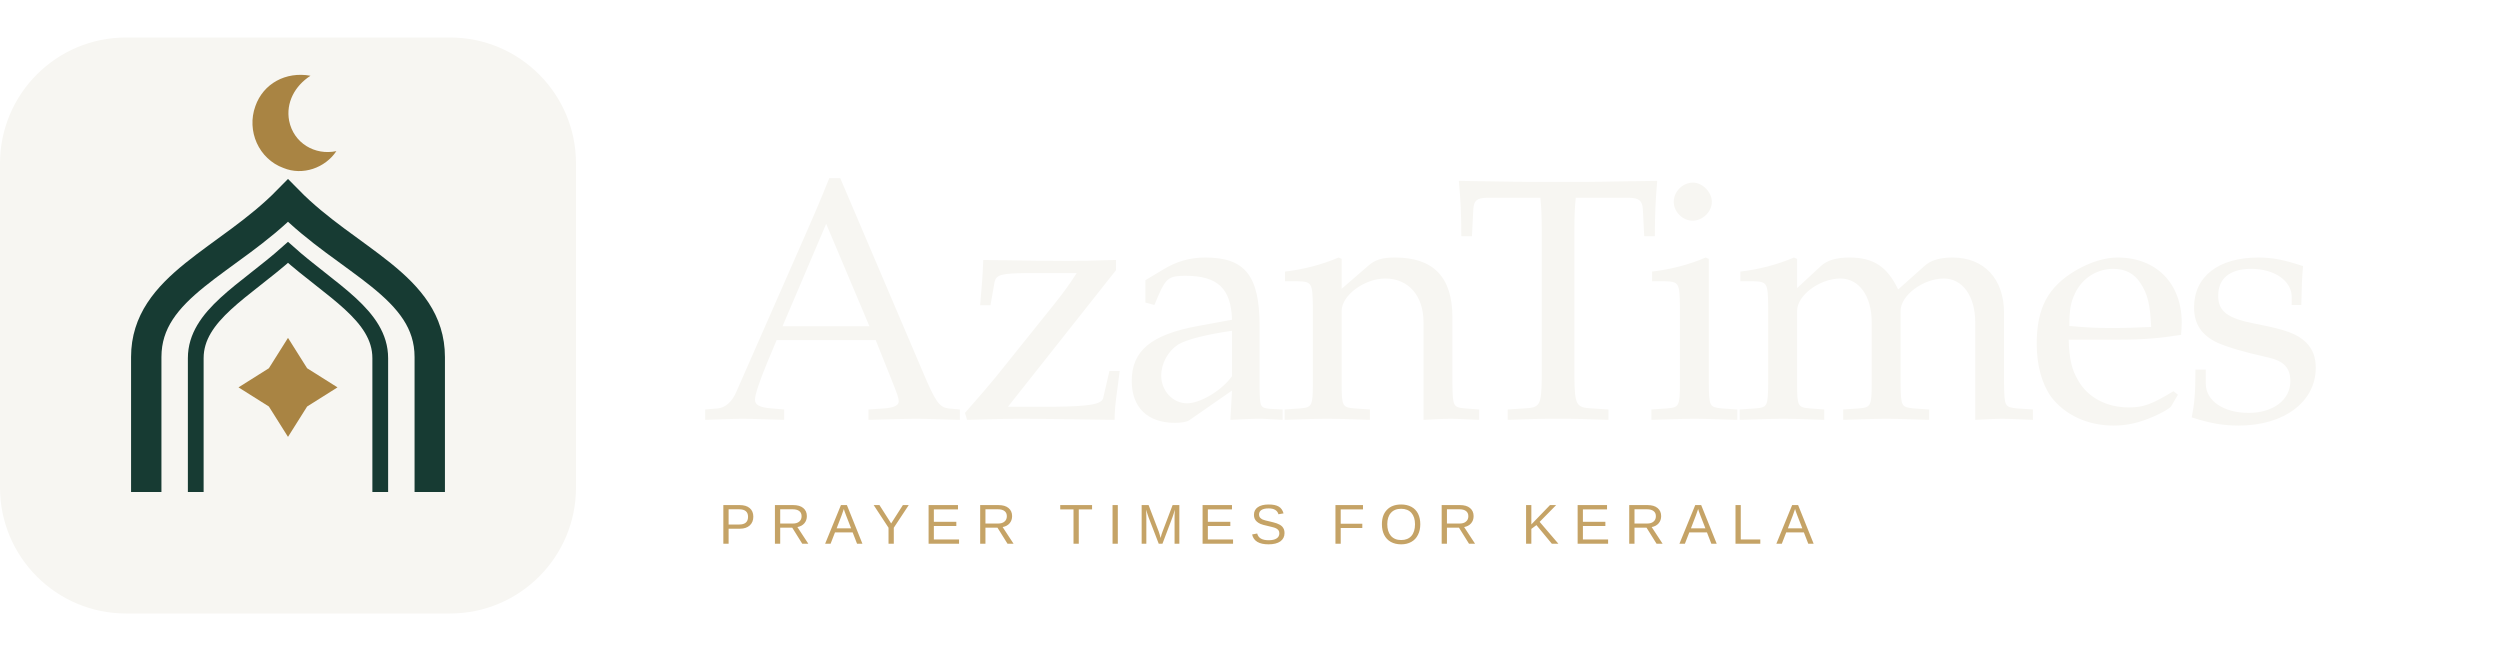
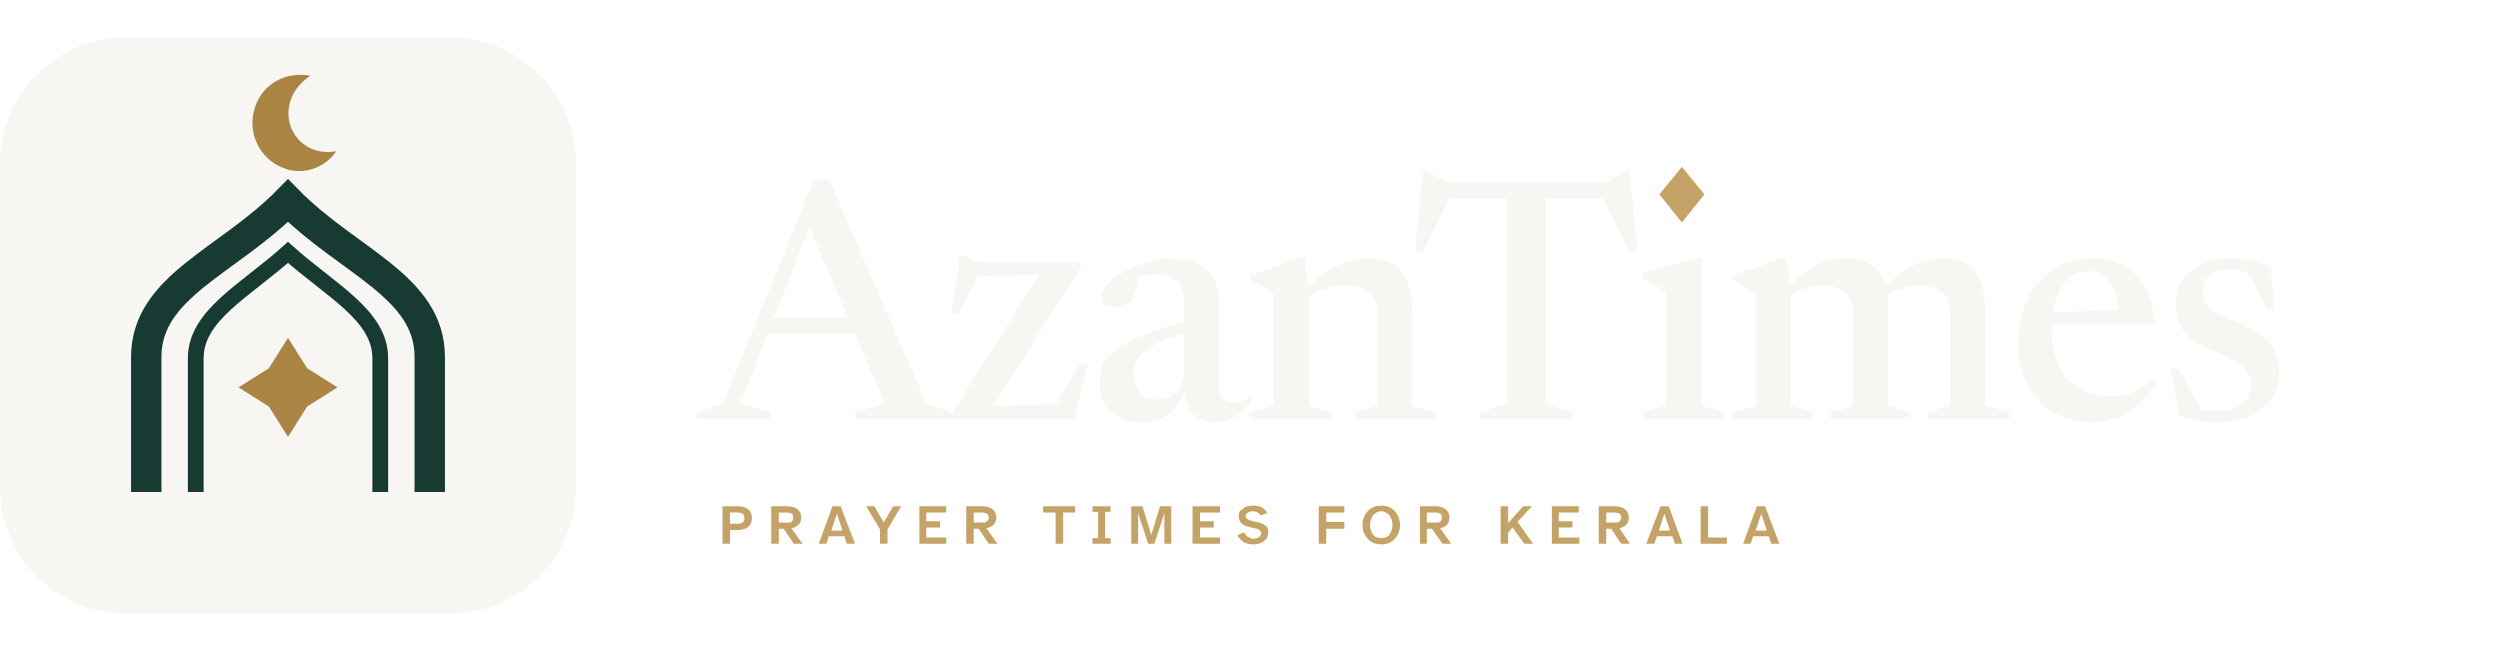
<svg xmlns="http://www.w3.org/2000/svg" width="400" height="104" viewBox="0 0 400 104" role="img" aria-labelledby="title desc">
  <g transform="translate(0 6) scale(.18)">
    <rect width="512" height="512" rx="112" fill="#f7f6f2" />
    <path transform="translate(0 -32)" d="M276 66c-14 9-22 24-19 40 4 20 23 31 42 27-10 15-30 22-47 15-22-8-33-33-25-55 7-20 27-31 49-27Z" fill="#a98443" />
    <path d="M130 404V284c0-63 73-85 126-139 53 54 126 76 126 139v120" fill="none" stroke="#173b33" stroke-width="27" />
    <path d="M174 404V285c0-38 44-60 82-94 38 34 82 56 82 94v119" fill="none" stroke="#173b33" stroke-width="14" />
    <path d="m256 267 17 27 27 17-27 17-17 27-17-27-27-17 27-17Z" fill="#a98443" />
  </g>
-   <text x="112" y="67" fill="#f7f6f2" font-family="'Iowan Old Style', 'Palatino Linotype', Georgia, serif" font-size="55" letter-spacing="-1.6">AzanTimes</text>
-   <text x="115" y="87" fill="#c5a366" font-family="Arial, sans-serif" font-size="9" letter-spacing="2.25">PRAYER TIMES FOR KERALA</text>
+   <path transform="translate(112 67)" fill="#f7f6f2" d="M9.5 -13.7L9.5 -16.2L28.2 -16.2L28.2 -13.7L9.5 -13.7ZM36.2 -2.5L40.3 -1L40.3 0L24.8 0L24.8 -1L29.6 -2.4L16.8 -32.3L18.2 -32.4L6.5 -2.5L11.2 -1L11.2 0L-0.5 0L-0.5 -1L3.7 -2.5L18.2 -38.1L20.7 -38.1L36.2 -2.5ZM40.2 0L40.2 -0.7L55 -24.2L57 -23.1L42.5 -22.8L45.2 -24.3L41.4 -16.8L40.2 -16.8L41.6 -26.1L42.3 -26.1L44.4 -25.1L61 -25.1L61 -24.3L46.1 -0.8L44.2 -2L58 -2.3L56.1 -0.8L60.7 -8.7L62 -8.7L59.9 0L40.2 0ZM79.1 -16L79.4 -14.2Q76.3 -13.4 74.3 -12.6Q72.4 -11.8 71.3 -10.9Q70.2 -10.1 69.8 -9.2Q69.4 -8.2 69.4 -7.1Q69.4 -5.1 70.5 -4.1Q71.6 -3.1 73.2 -3.1Q74.4 -3.1 75.4 -3.7Q76.4 -4.2 76.9 -5.3Q77.5 -6.3 77.5 -7.6L77.5 -18.5Q77.5 -20.7 76.4 -21.9Q75.3 -23.1 73 -23.1Q72 -23.1 70.9 -22.9Q69.8 -22.6 68.9 -22.2L70.2 -23.6Q70.1 -22.5 69.9 -21.6Q69.8 -20.6 69.5 -20Q69.3 -19.3 69 -18.9Q68.6 -18.4 67.8 -18.2Q67.1 -17.9 66.3 -17.9Q65.3 -17.9 64.7 -18.3Q64.2 -18.7 64.2 -19.5Q64.2 -20.5 65.2 -21.6Q66.1 -22.6 67.8 -23.5Q69.4 -24.4 71.4 -25Q73.3 -25.6 75.3 -25.6Q78.2 -25.6 79.9 -24.7Q81.6 -23.8 82.3 -22.3Q83.1 -20.7 83.1 -18.5L83.1 -5Q83.1 -4.2 83.3 -3.6Q83.6 -3.1 84 -2.9Q84.5 -2.6 85.2 -2.6Q85.9 -2.6 86.6 -2.8Q87.3 -3.1 88.1 -3.6L88.1 -2.3Q86.6 -0.7 85.1 -0.1Q83.7 0.6 82.2 0.6Q80.7 0.6 79.6 -0.1Q78.6 -0.8 78.1 -2Q77.6 -3.3 77.6 -5L77.8 -5.2Q77.3 -3.4 76.3 -2.1Q75.3 -0.8 73.9 -0.1Q72.5 0.6 70.8 0.6Q67.8 0.6 65.8 -1.1Q63.9 -2.7 63.9 -5.8Q63.9 -7.4 64.5 -8.7Q65.1 -10 66.7 -11.2Q68.3 -12.4 71.3 -13.5Q74.3 -14.7 79.1 -16ZM97.4 -20.4L97.4 -2.1L101.2 -1L101.2 0L88 0L88 -1L91.8 -2.1L91.8 -19.8Q91.4 -20.3 90.5 -20.9Q89.7 -21.4 88 -22.2L88 -22.9L96.2 -25.8L96.7 -25.8L97.4 -20.4ZM104.7 -1L108.4 -2.1L108.4 -16.6Q108.4 -18.1 107.8 -19.1Q107.3 -20.2 106.1 -20.7Q105 -21.3 103.2 -21.3Q101.2 -21.3 99.5 -20.6Q97.8 -20 96.9 -19.1L96 -19.9Q97.8 -21.6 99.2 -22.7Q100.6 -23.9 101.9 -24.5Q103.1 -25.1 104.3 -25.4Q105.6 -25.7 107 -25.7Q110.6 -25.7 112.3 -23.5Q114 -21.4 114 -16.8L114 -2.1L117.8 -1L117.8 0L104.7 0L104.7 -1ZM129.1 -36.2L135.3 -36.2L135.3 -2.4L139.7 -1L139.7 0L124.7 0L124.7 -1L129.1 -2.4L129.1 -36.2ZM146.9 -35.2L117.3 -35.2L120.2 -35.8L115.6 -26.6L114.4 -26.9L115.7 -39.6L116.3 -39.6L120.6 -37.2L117.9 -37.7L146.3 -37.7L143.8 -37.2L148.1 -39.6L148.7 -39.6L150 -26.9L148.8 -26.6L144.2 -35.8L146.9 -35.2ZM160.3 -25.8L160.2 -20.7L160.2 -2.1L164 -1L164 0L150.8 0L150.8 -1L154.6 -2.1L154.6 -20.1Q154.3 -20.4 153.7 -20.8Q153.1 -21.3 152.3 -21.7Q151.6 -22.1 150.7 -22.5L150.7 -23.3L159.8 -25.8L160.3 -25.8ZM174.5 -20.4L174.5 -2.1L178.1 -1L178.1 0L165.1 0L165.1 -1L169 -2.1L169 -19.8Q168.5 -20.3 167.6 -20.9Q166.8 -21.4 165.1 -22.2L165.1 -22.9L173.3 -25.8L173.8 -25.8L174.5 -20.4ZM190.1 -18.2L190.1 -2.1L193.6 -1L193.6 0L180.9 0L180.9 -1L184.5 -2.1L184.5 -17Q184.5 -18.4 183.9 -19.4Q183.4 -20.3 182.3 -20.8Q181.2 -21.3 179.7 -21.3Q178 -21.3 176.4 -20.7Q174.8 -20.1 173.9 -19.3L173.1 -20.2Q174.8 -21.8 176.1 -22.9Q177.5 -24 178.6 -24.6Q179.8 -25.2 181 -25.4Q182.1 -25.7 183.4 -25.7Q185.8 -25.7 187.2 -24.7Q188.7 -23.8 189.4 -22.1Q190.1 -20.4 190.1 -18.2ZM205.6 -17.4L205.6 -2.1L209.5 -1L209.5 0L196.5 0L196.5 -1L200 -2.1L200 -17Q200 -18.5 199.5 -19.4Q198.9 -20.3 197.9 -20.8Q196.8 -21.3 195.3 -21.3Q193.5 -21.3 191.9 -20.7Q190.3 -20.1 189.5 -19.3L188.7 -20.2Q190.3 -21.8 191.7 -22.9Q193 -24 194.2 -24.6Q195.4 -25.2 196.5 -25.4Q197.7 -25.7 199 -25.7Q202.5 -25.7 204 -23.6Q205.6 -21.5 205.6 -17.4ZM222.9 -25.7Q225.9 -25.7 228 -24.4Q230.1 -23.2 231.3 -20.9Q232.5 -18.5 232.8 -15.1L215.4 -15.1L215.4 -17L229.7 -17.5L227.2 -16.2Q227 -18.7 226.4 -20.3Q225.8 -21.9 224.8 -22.8Q223.8 -23.6 222.3 -23.6Q220.5 -23.6 219.2 -22.6Q217.8 -21.6 217.1 -19.5Q216.3 -17.4 216.3 -14.2Q216.3 -10.7 217.5 -8.3Q218.6 -6 220.8 -4.8Q222.9 -3.6 225.8 -3.6Q227 -3.6 228.1 -3.9Q229.3 -4.2 230.3 -4.8Q231.4 -5.4 232.4 -6.3L233.1 -5.6Q231.5 -3.5 230 -2.1Q228.4 -0.7 226.6 -0.1Q224.8 0.6 222.7 0.6Q219.3 0.6 216.6 -1Q213.9 -2.6 212.4 -5.4Q210.9 -8.3 210.9 -12.1Q210.9 -15.8 212.3 -18.9Q213.7 -22 216.4 -23.8Q219.1 -25.7 222.9 -25.7ZM245 -25.7Q246.8 -25.7 248.2 -25.3Q249.7 -25 251.3 -24.2L251.9 -17.4L250.7 -17.4L247.5 -24.3L249.5 -22Q248.3 -23 247.3 -23.4Q246.2 -23.9 244.9 -23.9Q242.8 -23.9 241.6 -23Q240.4 -22.1 240.4 -20.4Q240.4 -19.2 241 -18.4Q241.6 -17.5 242.8 -16.8Q244.1 -16.1 246.2 -15.3Q247.7 -14.7 248.9 -14Q250.1 -13.3 251 -12.3Q251.8 -11.4 252.2 -10.1Q252.7 -8.9 252.7 -7.4Q252.7 -4.9 251.4 -3.1Q250.1 -1.3 247.9 -0.3Q245.7 0.6 242.9 0.6Q241 0.6 239.5 0.3Q238 0 236.6 -0.7L235.3 -8L236.6 -8L240.7 -0.4L237.9 -2.4Q238.8 -1.9 239.6 -1.6Q240.4 -1.4 241.1 -1.3Q241.8 -1.2 242.5 -1.2Q245 -1.2 246.6 -2.2Q248.2 -3.3 248.2 -5.5Q248.2 -6.6 247.7 -7.3Q247.3 -8.1 246.5 -8.7Q245.7 -9.3 244.5 -9.8Q243.4 -10.4 241.9 -11Q240 -11.7 238.7 -12.7Q237.4 -13.7 236.7 -15.2Q236.1 -16.6 236.1 -18.4Q236.1 -20.7 237.3 -22.4Q238.5 -24 240.5 -24.8Q242.5 -25.7 245 -25.7Z" />
+   <path transform="translate(112 67)" fill="#c5a366" d="M157.1 -40.3L160.7 -35.9L157.1 -31.4L153.5 -35.9Z" />
+   <path transform="translate(115 87)" fill="#c5a366" d="M0.6 0L0.6 -6L3.1 -6Q3.7 -6 4.2 -5.8Q4.7 -5.6 5 -5.2Q5.3 -4.8 5.3 -4.1Q5.3 -3.5 5 -3Q4.7 -2.6 4.2 -2.4Q3.7 -2.2 3.1 -2.2L1.8 -2.2L1.8 0L0.6 0ZM1.8 -3.2L3 -3.2Q3.5 -3.2 3.8 -3.4Q4.1 -3.6 4.1 -4.1Q4.1 -4.6 3.8 -4.8Q3.5 -5 3 -5L1.8 -5L1.8 -3.2ZM8.4 0L8.4 -6L10.9 -6Q11.5 -6 12.1 -5.8Q12.6 -5.6 12.9 -5.2Q13.2 -4.8 13.2 -4.2Q13.2 -3.4 12.7 -3Q12.3 -2.6 11.6 -2.5L11.6 -2.5L13.4 0L12 0L10.4 -2.4L9.6 -2.4L9.6 0L8.4 0ZM9.6 -3.4L10.9 -3.4Q11.2 -3.4 11.4 -3.4Q11.7 -3.5 11.8 -3.7Q11.9 -3.9 11.9 -4.2Q11.9 -4.5 11.8 -4.7Q11.7 -4.9 11.4 -4.9Q11.2 -5 10.9 -5L9.6 -5L9.6 -3.4ZM16 0L18.2 -6L19.5 -6L21.8 0L20.5 0L20.1 -1.2L17.6 -1.2L17.2 0L16 0ZM18 -2.1L19.8 -2.1L18.9 -4.8L18 -2.1ZM25.8 0L25.8 -2.3L23.6 -6L24.9 -6L26.4 -3.4L27.9 -6L29.2 -6L27 -2.3L27 0L25.8 0ZM32.1 0L32.1 -6L36.4 -6L36.4 -5L33.2 -5L33.2 -3.6L35.4 -3.6L35.4 -2.6L33.2 -2.6L33.2 -1L36.4 -1L36.4 0L32.1 0ZM39.6 0L39.6 -6L42.1 -6Q42.8 -6 43.3 -5.8Q43.8 -5.6 44.1 -5.2Q44.4 -4.8 44.4 -4.2Q44.4 -3.4 43.9 -3Q43.5 -2.6 42.8 -2.5L42.8 -2.5L44.6 0L43.2 0L41.6 -2.4L40.8 -2.4L40.8 0L39.6 0ZM40.8 -3.4L42.1 -3.4Q42.4 -3.4 42.6 -3.4Q42.9 -3.5 43 -3.7Q43.2 -3.9 43.2 -4.2Q43.2 -4.5 43 -4.7Q42.9 -4.9 42.6 -4.9Q42.4 -5 42.1 -5L40.8 -5L40.8 -3.4ZM53.9 0L53.9 -5L51.9 -5L51.9 -6L57 -6L57 -5L55.1 -5L55.1 0L53.9 0ZM59.8 0L59.8 -0.9L60.7 -0.9L60.7 -5.1L59.8 -5.1L59.8 -6L62.7 -6L62.7 -5.1L61.8 -5.1L61.8 -0.9L62.7 -0.9L62.7 0L59.8 0ZM66 0L66 -6L67.8 -6L69.2 -1.4L70.6 -6L72.4 -6L72.4 0L71.3 0L71.3 -4.9L69.7 0L68.7 0L67.1 -4.9L67.1 0L66 0ZM75.8 0L75.8 -6L80.2 -6L80.2 -5L77 -5L77 -3.6L79.2 -3.6L79.2 -2.6L77 -2.6L77 -1L80.2 -1L80.2 0L75.8 0ZM85.5 0.1Q84.9 0.1 84.4 -0.1Q83.9 -0.2 83.6 -0.6Q83.2 -0.9 83 -1.4L84.1 -1.8Q84.2 -1.5 84.4 -1.3Q84.6 -1.1 84.9 -1Q85.2 -0.8 85.5 -0.8Q85.9 -0.8 86.1 -0.9Q86.4 -1 86.6 -1.2Q86.8 -1.4 86.8 -1.7Q86.8 -2 86.5 -2.2Q86.3 -2.4 85.6 -2.5L84.9 -2.7Q84.3 -2.8 84 -3Q83.6 -3.2 83.4 -3.6Q83.2 -3.9 83.2 -4.3Q83.2 -4.7 83.3 -5.1Q83.5 -5.4 83.9 -5.6Q84.2 -5.9 84.6 -6Q85 -6.1 85.5 -6.1Q86 -6.1 86.4 -6Q86.9 -5.9 87.2 -5.6Q87.6 -5.3 87.7 -4.9L86.7 -4.5Q86.6 -4.7 86.4 -4.9Q86.2 -5 86 -5.1Q85.7 -5.2 85.5 -5.2Q85.1 -5.2 84.9 -5.1Q84.6 -5 84.5 -4.8Q84.3 -4.7 84.3 -4.4Q84.3 -4.1 84.5 -4Q84.8 -3.8 85.1 -3.7L86 -3.5Q86.5 -3.4 87 -3.2Q87.4 -3 87.7 -2.7Q87.9 -2.4 87.9 -1.8Q87.9 -1.2 87.6 -0.8Q87.2 -0.3 86.7 -0.1Q86.1 0.1 85.5 0.1ZM96 0L96 -6L100.1 -6L100.1 -5L97.2 -5L97.2 -3.5L100.1 -3.5L100.1 -2.4L97.2 -2.4L97.2 0L96 0ZM106 0.1Q105.1 0.1 104.4 -0.3Q103.8 -0.7 103.4 -1.4Q103 -2.1 103 -3Q103 -3.9 103.4 -4.6Q103.8 -5.3 104.4 -5.7Q105.1 -6.1 106 -6.1Q106.9 -6.1 107.6 -5.7Q108.2 -5.3 108.6 -4.6Q109 -3.9 109 -3Q109 -2.1 108.6 -1.4Q108.2 -0.7 107.6 -0.3Q106.9 0.1 106 0.1ZM106 -0.9Q106.5 -0.9 106.9 -1.1Q107.3 -1.3 107.5 -1.8Q107.8 -2.3 107.8 -3Q107.8 -3.7 107.5 -4.2Q107.3 -4.7 106.9 -4.9Q106.5 -5.2 106 -5.2Q105.5 -5.2 105.1 -4.9Q104.7 -4.7 104.5 -4.2Q104.2 -3.7 104.2 -3Q104.2 -2.3 104.5 -1.8Q104.7 -1.3 105.1 -1.1Q105.5 -0.9 106 -0.9ZM112.2 0L112.2 -6L114.7 -6Q115.3 -6 115.8 -5.8Q116.3 -5.6 116.6 -5.2Q116.9 -4.8 116.9 -4.2Q116.9 -3.4 116.5 -3Q116.1 -2.6 115.4 -2.5L115.4 -2.5L117.2 0L115.8 0L114.1 -2.4L113.3 -2.4L113.3 0L112.2 0ZM113.3 -3.4L114.6 -3.4Q114.9 -3.4 115.2 -3.4Q115.4 -3.5 115.6 -3.7Q115.7 -3.9 115.7 -4.2Q115.7 -4.5 115.6 -4.7Q115.4 -4.9 115.2 -4.9Q114.9 -5 114.6 -5L113.3 -5L113.3 -3.4ZM125.1 0L125.1 -6L126.3 -6L126.3 -3.3L128.7 -6L130.1 -6L127.8 -3.5L130.3 0L128.9 0L127 -2.6L126.3 -1.8L126.3 0L125.1 0ZM133.3 0L133.3 -6L137.6 -6L137.6 -5L134.4 -5L134.4 -3.6L136.6 -3.6L136.6 -2.6L134.4 -2.6L134.4 -1L137.7 -1L137.7 0L133.3 0ZM140.8 0L140.8 -6L143.3 -6Q144 -6 144.5 -5.8Q145 -5.6 145.3 -5.2Q145.6 -4.8 145.6 -4.2Q145.6 -3.4 145.2 -3Q144.7 -2.6 144.1 -2.5L144.1 -2.5L145.8 0L144.4 0L142.8 -2.4L142 -2.4L142 0L140.8 0ZM142 -3.4L143.3 -3.4Q143.6 -3.4 143.9 -3.4Q144.1 -3.5 144.2 -3.7Q144.4 -3.9 144.4 -4.2Q144.4 -4.5 144.2 -4.7Q144.1 -4.9 143.9 -4.9Q143.6 -5 143.3 -5L142 -5L142 -3.4ZM148.4 0L150.7 -6L152 -6L154.2 0L153 0L152.6 -1.2L150.1 -1.2L149.7 0L148.4 0ZM150.4 -2.1L152.2 -2.1L151.3 -4.8L150.4 -2.1ZM157.1 0L157.1 -6L158.3 -6L158.3 -1L161.3 -1L161.3 0L157.1 0ZM163.9 0L166.1 -6L167.4 -6L169.7 0L168.4 0L168 -1.2L165.5 -1.2L165.1 0L163.9 0ZM165.9 -2.1L167.7 -2.1L166.8 -4.8L165.9 -2.1Z" />
</svg>
